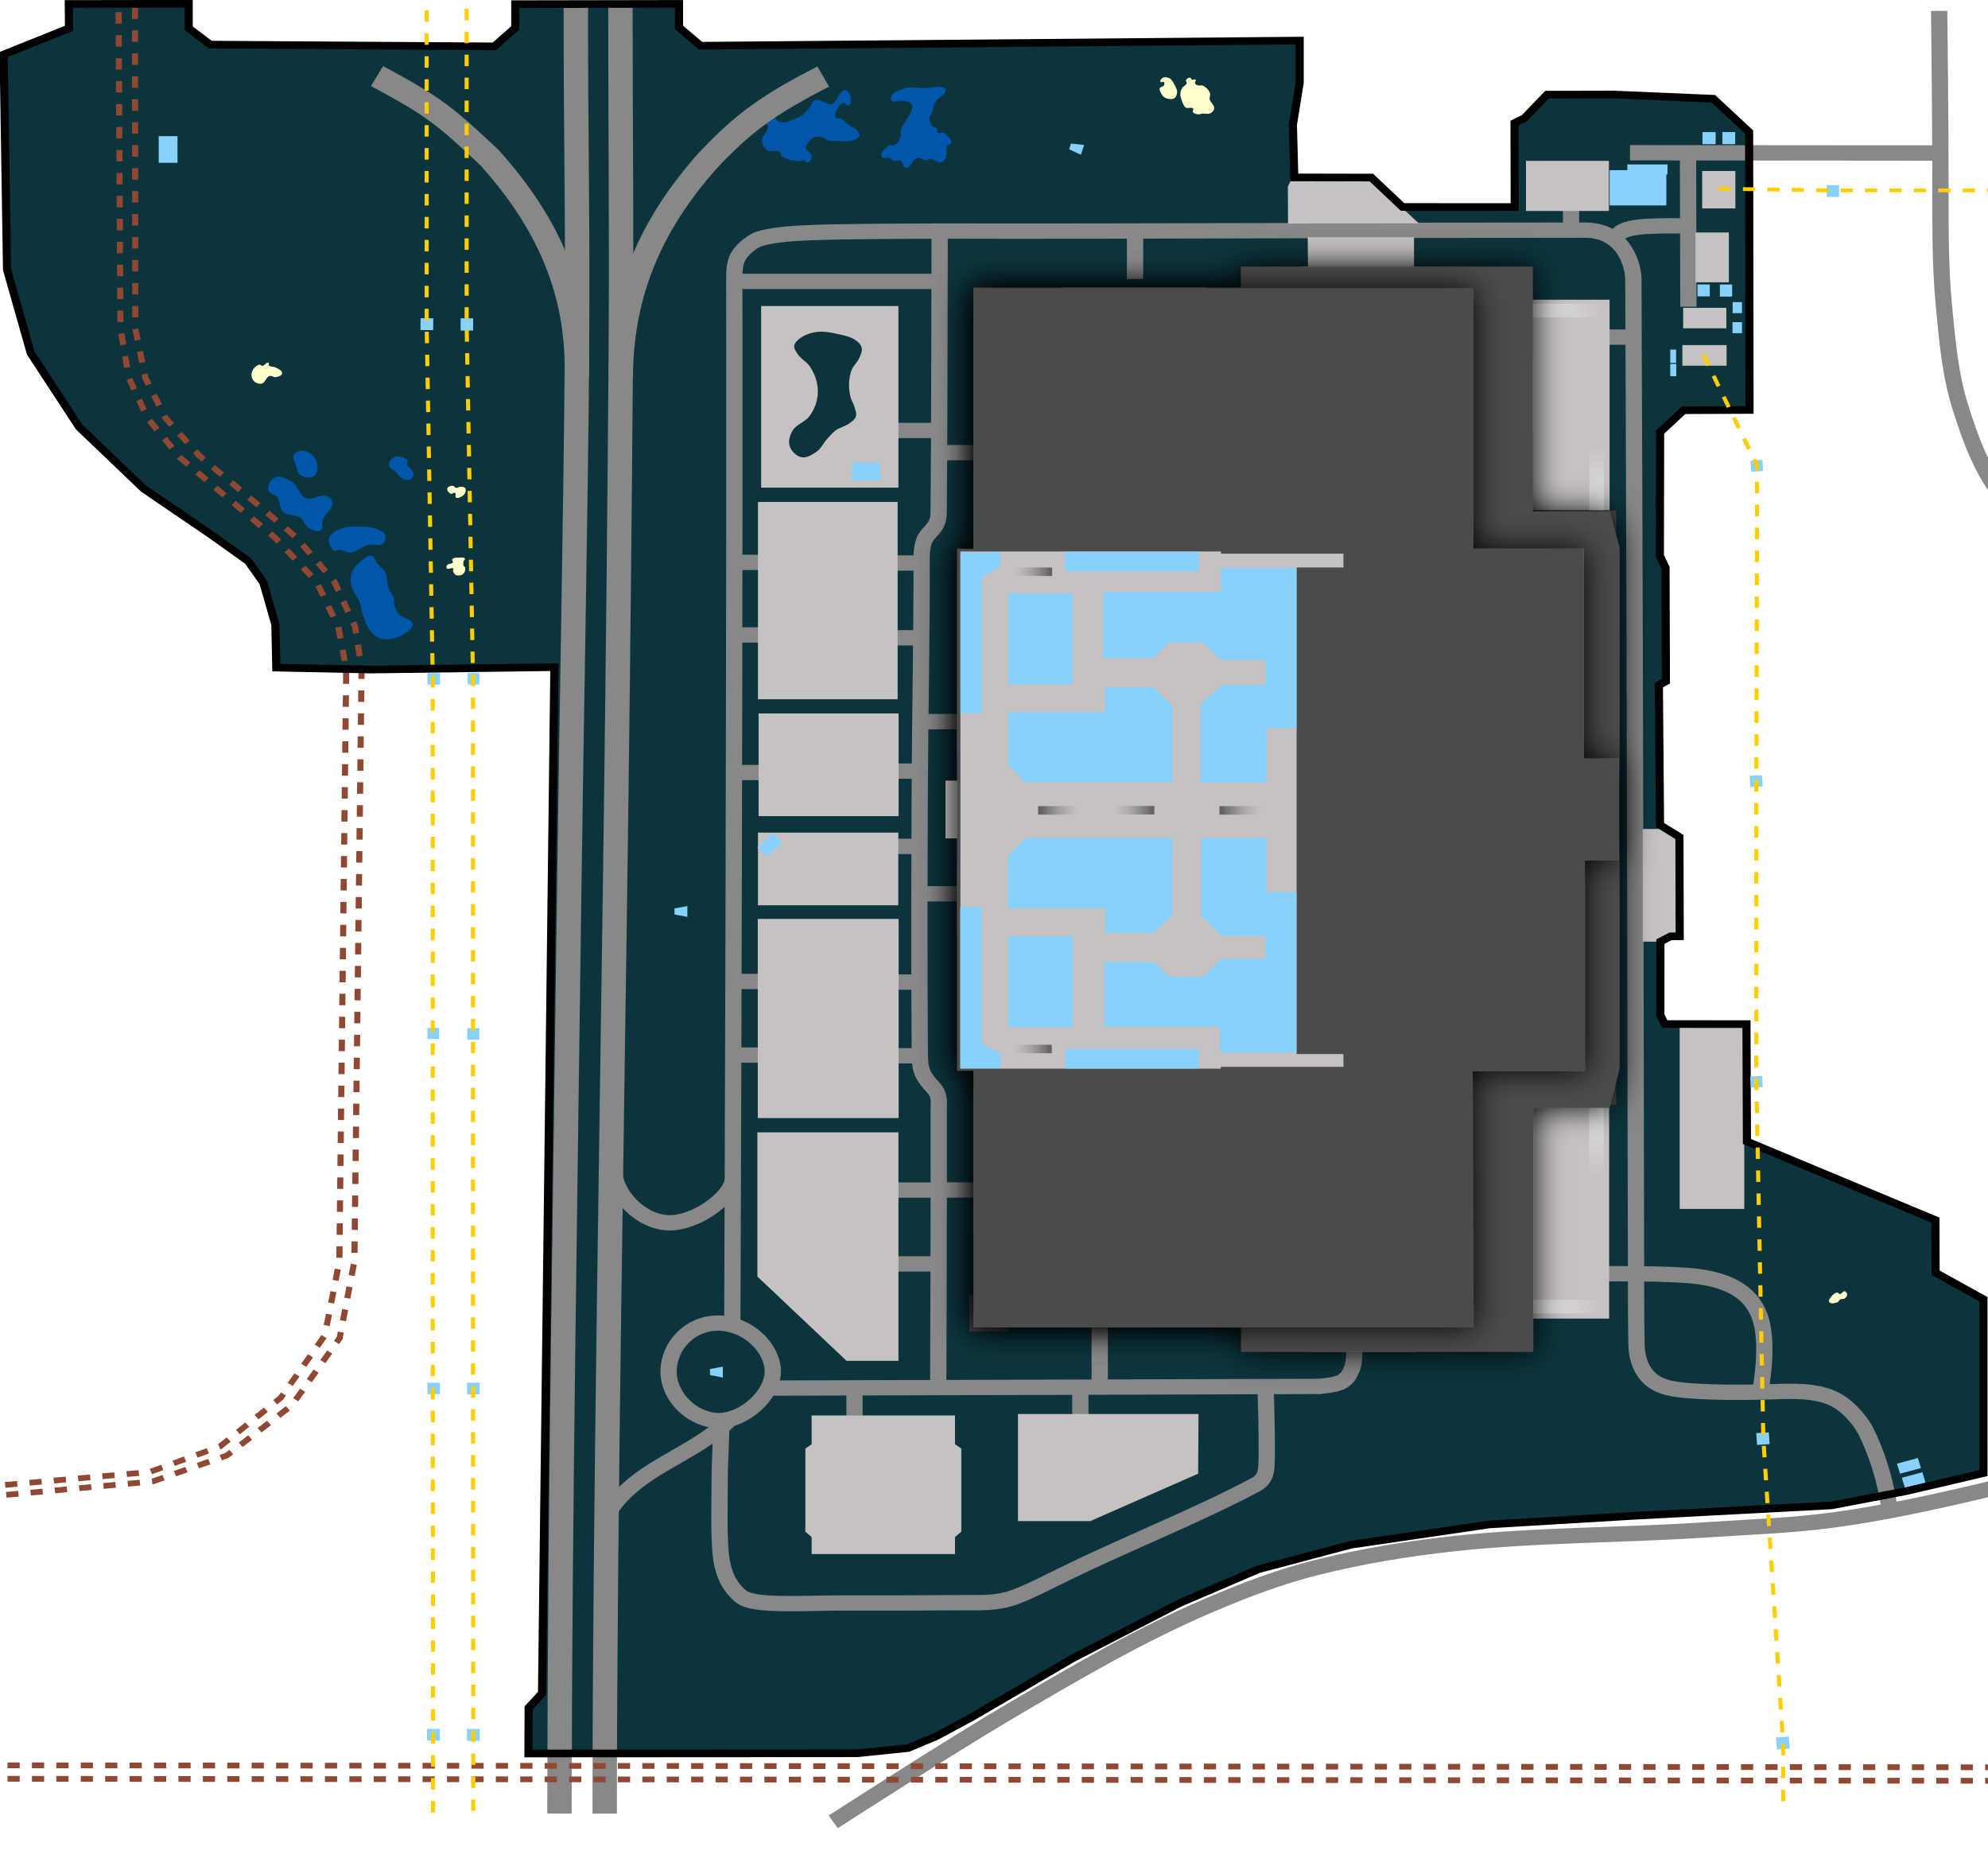
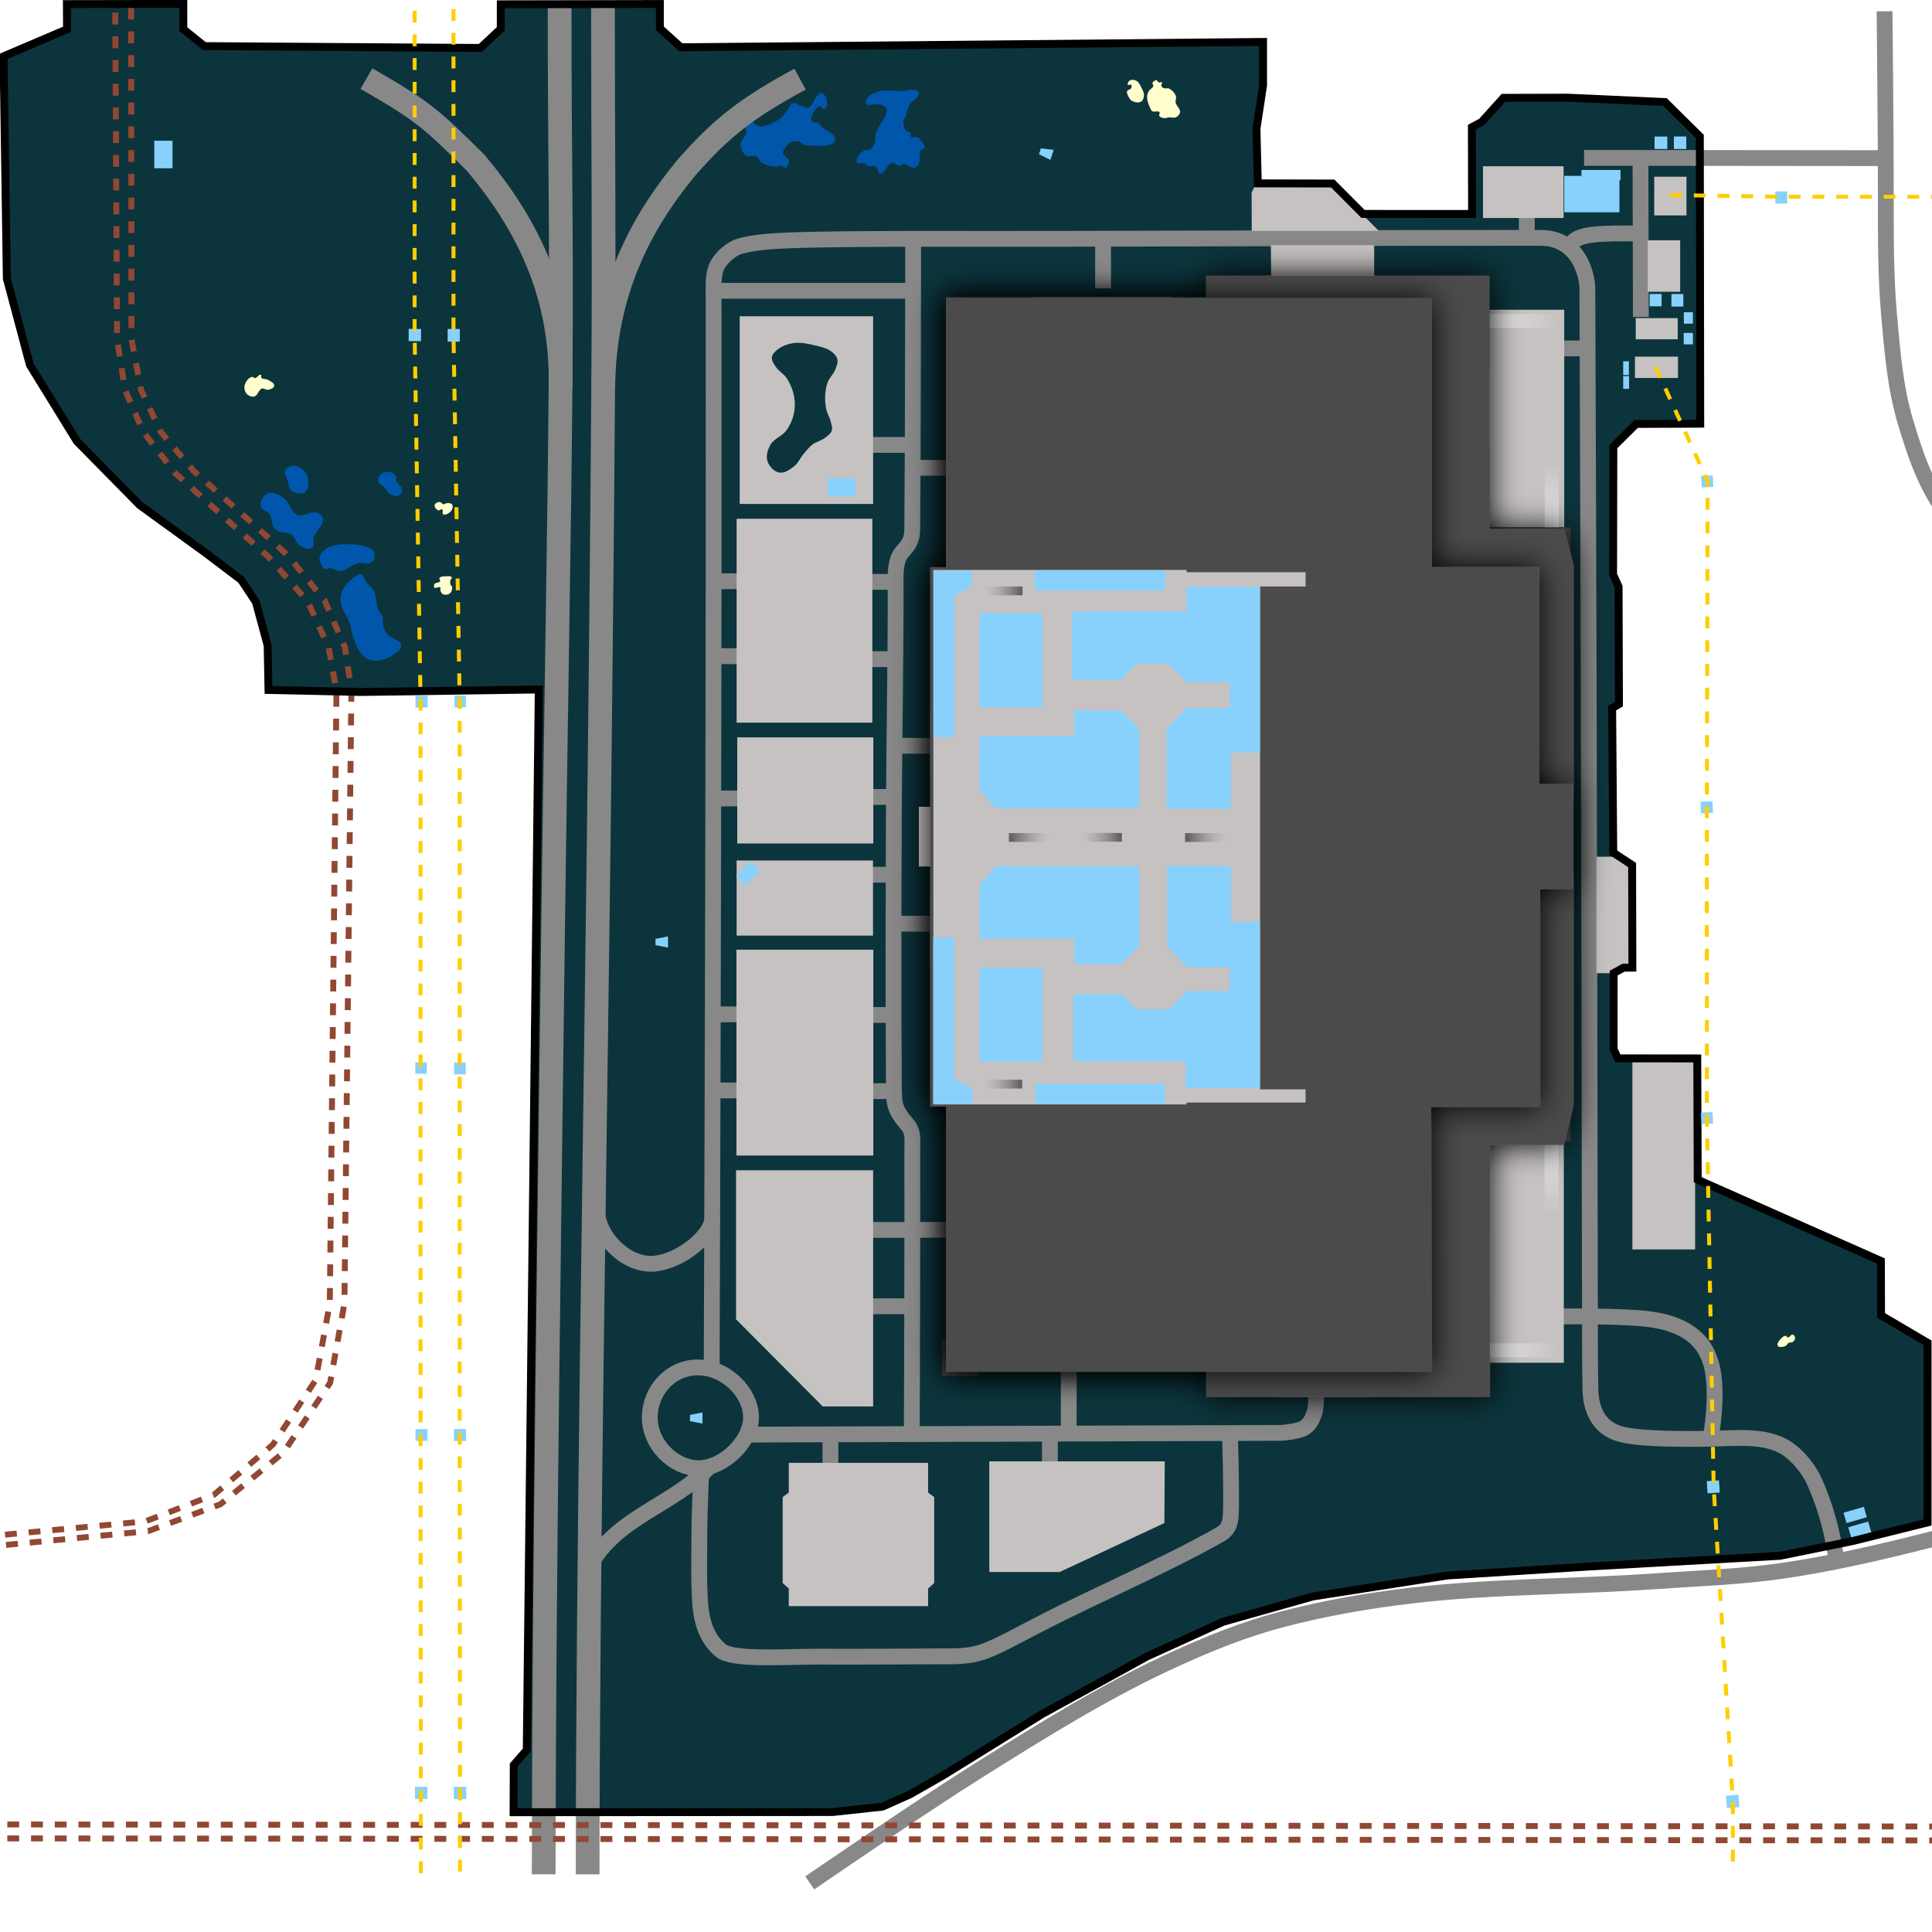
- <svg xmlns="http://www.w3.org/2000/svg" xmlns:xlink="http://www.w3.org/1999/xlink" xml:space="preserve" id="svg235" width="977.1" height="918.559" version="1.1" viewBox="0 0 977.1 977.1" preserveAspectRatio="none">
+ <svg xmlns="http://www.w3.org/2000/svg" xmlns:xlink="http://www.w3.org/1999/xlink" xml:space="preserve" id="svg235" width="977.1" height="977.1" version="1.1" viewBox="0 0 977.1 977.1">
  <style id="style_common">
    .cement { fill:#c6c2c2 }
    .land { fill:#0c343c }
    .rock { fill:#ffffcd }
    .water { fill:#0056ab }
    .wood { fill:#593700 }
    .tarmac { fill:#888 }
    .gravel { fill:#946d3e }
    .building { fill:#88d1fd }
    .map_border { fill:none;stroke:#000;stroke-width:4 }
    .fence { fill:none;stroke:#c4e3c3;stroke-width:1 }
    .road_tarmac { fill:none;stroke:#888 }
    .road_gravel { fill:none;stroke:#946d3e }
    .road_small { stroke-width:5 }
    .road_medium { stroke-width:8 }
    .road_large { stroke-width:12 }
    .railroad { fill:none;stroke:#914833;stroke-dasharray:6;stroke-width:3 }
    .danger { fill:red;fill-opacity:.4;stroke:red;stroke-dasharray:4,2;stroke-width:2 }
  </style>
  <style id="style_interchange">
    .shadow{filter:drop-shadow(0 0 8px #000)}
    .structure{ fill:#4b4b4b }
    .powerline{ fill:none;stroke:#ffce00;stroke-width:2;stroke-miterlimit:10;stroke-dasharray:6,6 }
  </style>
  <defs id="defs1">
    <linearGradient id="rampDown_l2r">
      <stop id="stop200" offset="0" style="stop-color:#777777;stop-opacity:0;" />
      <stop id="stop199" offset="1" style="stop-color:#000000;stop-opacity:0.5;" />
    </linearGradient>
    <linearGradient id="rampDown_r2l">
      <stop id="stop84" offset="0" style="stop-color:#000000;stop-opacity:0.5;" />
      <stop id="stop85" offset="1" style="stop-color:#777777;stop-opacity:0;" />
    </linearGradient>
    <linearGradient id="rampUp_l2r">
      <stop id="stop168" offset="0" style="stop-color:#ffffff;stop-opacity:0;" />
      <stop id="stop169" offset="1" style="stop-color:#ffffff;stop-opacity:0.5;" />
    </linearGradient>
    <linearGradient id="rampUp_r2l">
      <stop id="stop176" offset="0" style="stop-color:#ffffff;stop-opacity:0.5;" />
      <stop id="stop175" offset="1" style="stop-color:#ffffff;stop-opacity:0;" />
    </linearGradient>
    <linearGradient xlink:href="#rampDown_l2r" id="linearGradient199" x1="559.72" x2="580.328" y1="616.028" y2="616.028" gradientUnits="userSpaceOnUse" />
    <linearGradient xlink:href="#rampDown_l2r" id="linearGradient204" x1="615.41" x2="636.924" y1="475.45" y2="475.45" gradientUnits="userSpaceOnUse" />
    <linearGradient xlink:href="#rampDown_l2r" id="linearGradient208" x1="559.918" x2="580.392" y1="335.181" y2="335.181" gradientUnits="userSpaceOnUse" />
    <linearGradient xlink:href="#rampDown_l2r" id="linearGradient244" x1="654.3" x2="666.345" y1="622.466" y2="622.466" gradientUnits="userSpaceOnUse" />
    <linearGradient xlink:href="#rampDown_r2l" id="linearGradient178" x1="534.583" x2="551.118" y1="475.259" y2="475.259" gradientUnits="userSpaceOnUse" />
    <linearGradient xlink:href="#rampDown_r2l" id="linearGradient183" x1="562.593" x2="578.763" y1="648.223" y2="648.223" gradientUnits="userSpaceOnUse" />
    <linearGradient xlink:href="#rampDown_r2l" id="linearGradient185" x1="689.426" x2="716.388" y1="638.206" y2="638.206" gradientUnits="userSpaceOnUse" />
    <linearGradient xlink:href="#rampDown_r2l" id="linearGradient190" x1="653.566" x2="665.019" y1="326.371" y2="326.371" gradientUnits="userSpaceOnUse" />
    <linearGradient xlink:href="#rampDown_r2l" id="linearGradient192" x1="563.652" x2="577.103" y1="216.613" y2="216.613" gradientUnits="userSpaceOnUse" />
    <linearGradient xlink:href="#rampDown_r2l" id="linearGradient194" x1="547.947" x2="578.655" y1="313.955" y2="313.955" gradientUnits="userSpaceOnUse" />
    <linearGradient xlink:href="#rampDown_r2l" id="linearGradient202" x1="675.547" x2="697.621" y1="475.556" y2="475.556" gradientUnits="userSpaceOnUse" />
    <linearGradient xlink:href="#rampDown_r2l" id="linearGradient206" x1="575.148" x2="596.969" y1="475.676" y2="475.676" gradientUnits="userSpaceOnUse" />
    <linearGradient xlink:href="#rampDown_r2l" id="linearGradient240" x1="887.882" x2="887.882" y1="481.813" y2="469.194" gradientUnits="userSpaceOnUse" />
    <linearGradient xlink:href="#rampDown_r2l" id="linearGradient84" x1="655.973" x2="655.973" y1="565.05" y2="554.986" gradientUnits="userSpaceOnUse" />
    <linearGradient xlink:href="#rampUp_l2r" id="linearGradient169" x1="674.614" x2="687.492" y1="475.591" y2="475.591" gradientUnits="userSpaceOnUse" />
    <linearGradient xlink:href="#rampUp_l2r" id="linearGradient175" x1="574.559" x2="586.747" y1="475.591" y2="475.591" gradientUnits="userSpaceOnUse" />
    <linearGradient xlink:href="#rampUp_l2r" id="linearGradient229" x1="566.338" x2="574.468" y1="216.6" y2="216.6" gradientUnits="userSpaceOnUse" />
    <linearGradient xlink:href="#rampUp_l2r" id="linearGradient231" x1="547.768" x2="566.721" y1="314.02" y2="314.02" gradientUnits="userSpaceOnUse" />
    <linearGradient xlink:href="#rampUp_l2r" id="linearGradient233" x1="534.908" x2="545.617" y1="475.273" y2="475.273" gradientUnits="userSpaceOnUse" />
    <linearGradient xlink:href="#rampUp_l2r" id="linearGradient235" x1="563.23" x2="574.456" y1="648.18" y2="648.18" gradientUnits="userSpaceOnUse" />
    <linearGradient xlink:href="#rampUp_l2r" id="linearGradient237" x1="652.08" x2="652.08" y1="570.197" y2="552.706" gradientUnits="userSpaceOnUse" />
    <linearGradient xlink:href="#rampUp_l2r" id="linearGradient239" x1="688.48" x2="705.508" y1="638.044" y2="638.044" gradientUnits="userSpaceOnUse" />
    <linearGradient xlink:href="#rampUp_r2l" id="linearGradient173" x1="624.846" x2="637.665" y1="475.41" y2="475.41" gradientUnits="userSpaceOnUse" />
    <linearGradient xlink:href="#rampUp_r2l" id="linearGradient180" x1="569.985" x2="582.735" y1="615.862" y2="615.862" gradientUnits="userSpaceOnUse" />
    <linearGradient xlink:href="#rampUp_r2l" id="linearGradient187" x1="569.395" x2="583.138" y1="335.232" y2="335.232" gradientUnits="userSpaceOnUse" />
    <linearGradient xlink:href="#rampUp_r2l" id="linearGradient219" x1="887.768" x2="887.768" y1="481.878" y2="469.138" gradientUnits="userSpaceOnUse" />
    <linearGradient xlink:href="#rampUp_r2l" id="linearGradient221" x1="882.455" x2="882.455" y1="298.96" y2="261.574" gradientUnits="userSpaceOnUse" />
    <linearGradient xlink:href="#rampUp_r2l" id="linearGradient223" x1="848.279" x2="886.75" y1="182.324" y2="182.324" gradientUnits="userSpaceOnUse" />
    <linearGradient xlink:href="#rampUp_r2l" id="linearGradient225" x1="882.449" x2="882.449" y1="650.491" y2="691.245" gradientUnits="userSpaceOnUse" />
    <linearGradient xlink:href="#rampUp_r2l" id="linearGradient227" x1="848.471" x2="886.866" y1="767.817" y2="767.817" gradientUnits="userSpaceOnUse" />
    <linearGradient xlink:href="#rampUp_r2l" id="linearGradient242" x1="660.831" x2="668.614" y1="326.469" y2="326.469" gradientUnits="userSpaceOnUse" />
    <linearGradient xlink:href="#rampUp_r2l" id="linearGradient246" x1="660.571" x2="669.358" y1="622.62" y2="622.62" gradientUnits="userSpaceOnUse" />
  </defs>
  <g id="Ground_Level" data-name="Ground Level">
    <g id="Base_Terrain" class="land" data-name="Base Terrain">
      <path d="m816.069 530.62 2.145 4.638 40.176.043.231 61.355 92.636 41.079.08 27.516 23.521 13.856.018 90.846-37.972 9.438-36.744 7.449-96.386 5.404-71.785 4.546-68.048 10.614-45.401 12.824-38.391 17.498-52.854 29.013-49.816 30.879-17.22 9.853-13.949 6.225-25.19 2.73-161.375.098.085-23.886 6.578-7.562 6.071-536.368-89.927 1.258-46.756-1.014-.439-22.528-5.931-21.96-7.45-11.209-18.054-13.67-33.258-24.122-31.744-32.266-23.791-38.609-11.672-43.721L1.796 28.49 33.901 14.808l-.075-12.738 58.9-.101V14.773l10.636 8.546 139.573.925 10.325-9.642.01-12.427 80.452-.152V14.306l10.629 9.602 294.436-2.689-.005 22.034-3.329 21.897.679 27.578 37.898.084 15.306 15.373 55.157.034-.096-43.904 4.918-2.611 11.036-12.225 32.516-.08 49.232 2.214 17.588 17.406.201 145.256-32.401.133-11.547 11.464-.123 64.705 2.782 6.141.185 59.389-3.449 2.054.56 73.058 9.544 6.268.131 51.896-4.503.032-4.977 2.732z" />
    </g>
    <g id="Water" class="water">
      <path d="M190.207 334.203c3.412-.247 6.891-1.532 9.604-3.617 1.417-1.09 3.381-2.597 3.118-4.365-.433-2.904-5.161-3.063-6.985-5.363-1.191-1.502-2.005-3.357-2.37-5.239-.19-.98.355-2.022.125-2.993-.395-1.666-1.883-2.891-2.494-4.49-1.142-2.987-.679-6.501-2.121-9.355-.917-1.815-2.786-2.977-3.991-4.615-.841-1.143-.891-3.193-2.245-3.617-1.599-.501-3.289.971-4.615 1.996-2.297 1.774-4.334 4.146-5.363 6.86-.724 1.908-.746 4.104-.374 6.111.657 3.549 3.344 6.431 4.49 9.854.608 1.817.634 3.796 1.247 5.612 1.142 3.384 2.245 6.951 4.49 9.729.915 1.131 2.169 2.013 3.492 2.619 1.239.567 2.633.972 3.992.873z" />
      <path d="M166.634 287.306c2.016-.036 3.853 1.675 5.862 1.497 1.501-.133 2.752-1.23 4.116-1.871 1.464-.688 2.802-1.702 4.365-2.12 2.255-.604 5.197 1.002 6.985-.499 1.312-1.102 1.799-3.366 1.247-4.989-.41-1.205-1.844-1.824-2.994-2.37-2.269-1.077-4.849-1.515-7.358-1.621-4.4-.186-9.219-.343-13.097 1.746-1.842.992-3.673 2.694-4.115 4.739-.34 1.569.55 3.236 1.371 4.615.362.606.814 1.323 1.497 1.497.714.182 1.384-.61 2.121-.624z" />
      <path d="M143.493 251.855c-2.396-1.582-5.677-3.53-8.29-2.341-2.302 1.048-3.809 4.395-3.243 6.86.43 1.874 3.43 2.014 4.49 3.617 1.096 1.658.769 3.942 1.621 5.738.435.917.918 1.908 1.747 2.494 2.148 1.521 5.434.635 7.608 2.121 1.888 1.29 2.195 4.246 4.116 5.488 1.748 1.129 4.355 2.507 6.094 1.363 1.518-.998.456-3.626 1.015-5.355 1.116-3.451 5.359-6.303 4.615-9.853-.284-1.356-1.803-2.329-3.127-2.738-3.121-.966-6.705 2.399-9.732 1.168-3.399-1.381-3.852-6.542-6.914-8.562z" />
      <path d="M195.071 238.663c-1.477.189-2.94 1.294-3.617 2.62-.416.814-.396 1.919 0 2.744.461.959 1.728 1.256 2.494 1.995 1.147 1.105 1.817 2.701 3.119 3.617.947.667 2.085 1.277 3.242 1.247.819-.02 1.728-.362 2.246-.997.617-.759.825-1.911.623-2.869-.349-1.66-2.469-2.503-2.993-4.116-.232-.712.422-1.627 0-2.245-1.032-1.511-3.299-2.228-5.114-1.996z" />
      <path d="M148.915 235.579c-1.646-.143-3.751.596-4.507 2.065-.904 1.758.551 3.931 1.127 5.822.515 1.69.613 3.876 2.066 4.882 1.905 1.32 5.242 1.852 6.948.282 2.189-2.016 1.705-6.258.375-8.92-1.086-2.175-3.587-3.922-6.009-4.131z" />
      <path d="M374.511 73.191c.011 2.038 1.084 4.298 2.762 5.455 1.579 1.089 4.105-.423 5.724.606.842.535.766 1.942 1.549 2.559 2.091 1.648 4.955 2.229 7.61 2.424.976.072 1.931-.631 2.896-.471.753.125 1.285 1.284 2.02 1.077 1.231-.345 2.013-2.023 1.953-3.3-.08-1.718-2.836-2.467-3.03-4.176-.11-.969.599-1.885 1.145-2.694.746-1.105 1.596-2.318 2.828-2.829 1.431-.593 3.171-.47 4.647 0 .813.259 1.286 1.189 2.088 1.482 1.016.371 2.151.265 3.233.269 3.579.014 7.569.912 10.708-.808.885-.485 1.913-1.419 1.818-2.425-.291-3.085-4.667-4.083-6.869-6.263-.633-.626-1.043-1.518-1.819-1.953-.879-.493-2.357.2-2.963-.606-.839-1.116-.255-2.911.337-4.176.72-1.538 1.948-3.385 3.636-3.569.843-.092 1.371 1.665 2.156 1.347 1.478-.6 1.463-3.084 1.144-4.647-.291-1.43-1.178-3.324-2.626-3.502-1.235-.151-2.098 1.402-2.896 2.357-.805.964-1.025 2.327-1.818 3.3-.634.777-1.305 1.765-2.29 1.953-1.025.196-1.964-.709-2.963-1.01-1.601-.483-3.279-1.853-4.849-1.28-1.468.537-1.722 2.615-2.694 3.839-1.088 1.369-2.136 2.814-3.502 3.906-1.225.979-2.669 1.669-4.108 2.29-1.643.709-3.33 1.672-5.118 1.616-1.371-.043-2.948-.439-3.839-1.482-.761-.89.223-2.769-.741-3.435-1.233-.851-3.277-.265-4.445.673-1.218.979-2.249 2.92-1.684 4.378.4 1.03 2.471.493 2.964 1.482.387.776-.199 1.736-.472 2.559-.591 1.782-2.501 3.174-2.492 5.051z" />
      <path d="M438.363 52.775c-.64-.57-.623-1.789-.248-2.559 1.101-2.257 3.997-3.185 6.357-4.045 1.174-.428 2.466-.448 3.715-.495 2.424-.092 4.84.471 7.265.413 2.102-.051 4.187-.923 6.274-.66 1.019.129 2.356.195 2.889 1.073.345.569.045 1.383-.248 1.981-.82 1.678-2.886 2.436-3.962 3.963-.667.946-1.104 2.045-1.486 3.137-.318.907-.344 1.899-.661 2.807-.361 1.034-1.316 1.88-1.403 2.972-.124 1.571.338 3.308 1.321 4.54.53.664 1.72.557 2.229 1.238.455.61-.082 1.733.495 2.229.314.269.826.107 1.239.083.447-.027.89-.37 1.32-.248 1.255.358 2.152 1.565 2.89 2.642.6.877 1.485 1.961 1.156 2.972-.254.777-1.64.623-2.064 1.321-.474.779-.15 1.818-.248 2.724-.143 1.323.102 2.773-.495 3.963-.428.852-1.136 1.764-2.064 1.981-1.966.461-3.768-1.998-5.779-1.816-.588.053-.98.769-1.568.826-1.517.145-2.889-1.653-4.376-1.321-2.529.565-3.21 5.544-5.779 5.201-1.46-.195-1.092-3.025-2.394-3.715-1.07-.568-2.483.464-3.632.083-.763-.253-1.164-1.16-1.899-1.486-1.174-.522-3.271.512-3.797-.66-.942-2.097 1.676-4.653 3.632-5.861.776-.479 1.956.243 2.724-.248 1.714-1.095 2.668-3.286 3.055-5.284.111-.573-.34-1.157-.248-1.734.637-3.999 4.171-7.029 5.366-10.897.287-.929.75-1.977.413-2.889-.317-.86-1.23-1.437-2.064-1.816-1.137-.517-2.468-.425-3.715-.495-1.401-.079-3.162 1.016-4.21.083z" />
    </g>
    <g id="Structure" class="structure">
      <path d="m753.2 139.421-143.313.015v10.694H478.383v136.242h-7.971v272.834h7.921v117.698h-1.866v18.947h18.704v-2.246h114.874v13.026h143.412l.29-129.237h40.604V266.772h-41.443z" />
    </g>
    <g id="Roads" class="road_tarmac">
      <g id="Normal_Roads" class="road_medium" data-name="Normal Roads">
        <path d="M297.988 792.235c14.514-25.829 42.63-30.618 61.465-51.118" />
        <path d="M379.821 716.477c.227 12.606-14.117 26.222-26.725 26.062-12.291-.158-24.699-11.961-24.477-26.062.214-13.064 10.305-24.768 24.074-24.92 14.6-.054 26.908 12.735 27.128 24.92z" />
        <path d="M301.997 612.56c.195 11.491 12.638 26.263 26.811 26.582 12.852.288 30.38-12.701 31.501-22.739" />
        <path d="M359.939 691.106c1.321-372.342.972-539.185.949-545.514-.023-6.329.745-9.868 2.59-12.613 1.845-2.745 4.422-5.271 8.032-7.376 3.61-2.105 14.905-3.363 19.675-3.623 4.771-.26 13.585-1.076 68.095-1.173" />
        <path d="M665.64 704.86s.169 6.878-.985 9.987c-.96 2.69-1.992 5.192-4.786 7.135-2.928 2.036-10.856 2.577-10.856 2.577" />
        <path d="m649.46 724.66-270.824.884" />
        <path d="M622.084 723.162c.009 6.913.238 11.697.349 17.224.169 8.511.201 13.852.178 20.922-.28 5.229.651 10.977-5.13 14.502-28.254 16.081-62.396 30.406-91.5 45.511-8.95 4.446-22.016 12.08-30.262 14.524-7.477 2.215-14.419 1.799-22.216 1.847-20.106.123-38.313.233-60.127.154-18.706.042-42.61 1.847-48.871-3.131-6.481-5.55-9.34-12.792-10.319-22.695-.946-13.264-.479-23.843-.472-37.625.006-10.957.957-24.531.774-32.971" />
        <path d="M461.83 121.814s-.121 113.096-.434 141.108c-.05 4.421.283 7.601-1.197 10.89-1.386 3.083-4.262 5.04-5.583 7.926-1.215 2.658-1.666 6.672-1.657 9.79.125 43.479-.741 80.121-.89 120.184-.165 44.759-.337 89.709 0 134.278.026 3.371-.114 9.167.672 12.593.914 3.986 3.991 7.626 5.952 9.899 3.469 4.023 2.682 7.418 2.698 12.778.127 46.257-.239 140.566-.239 140.566" />
        <path d="M458.678 120.766c109.513.22 210.884-.521 320.668-.476" />
        <path d="M865.294 726.364s3.976-21.391.359-35.737c-3.619-14.345-14.901-21.096-30.913-23.378-12.999-1.853-44.156-1.46-44.156-1.46" />
        <path d="M804.108 666.926c-.166-48.595-.157-224.139-1.309-521.737-.584-9.27-6.133-24.868-23.61-24.893" />
        <path d="M928.608 788.664s-1.77-19.587-11.561-40.655c-3.032-6.024-8.537-12.665-14.343-16.093-9.284-5.477-21.34-4.802-32.03-4.461-17.847.57-41.109.451-50.892-2.114-11.832-3.101-15.228-13.359-15.429-22.457-.29-13.025-.224-29.371-.245-35.468" />
        <path d="M440.026 660.637h18.958" />
        <path d="M440.353 622.038h18.23" />
        <path d="M438.953 551.842h11.213" />
        <path d="M438.588 513.321h12.005" />
        <path d="M438.565 442.399h12.005" />
        <path d="M375.792 513.006h-13.28" />
        <path d="M375.792 551.477h-13.371" />
        <path d="M377.003 403.803H362.33" />
        <path d="M438.766 333.368h12.005" />
        <path d="M439.211 294.275h11.56" />
        <path d="M377.731 293.95h-15.777" />
        <path d="M377.395 331.869h-15.777" />
        <path d="M440.38 225.005h18.514" />
        <path d="M360.529 147.078h100.137" />
        <path d="M557.872 121.847v23.994" />
        <path d="M540.512 721.918v-31.135" />
        <path d="M530.987 723.493v15.828" />
        <path d="M419.982 727.628v14.124" />
        <path d="M451.375 403.056H439.37" />
        <path d="M790.79 176.219h15.226" />
        <path d="M462.993 236.599h18.514" />
        <path d="M454.276 377.185h18.513" />
        <path d="M454.562 467.165h18.513" />
        <path d="M462.355 621.979h18.514" />
        <path d="M772.168 109.12v8.945" />
        <path d="m829.667 81.779.183 78.53" />
        <path d="m954.165 79.985-153.021-.15" />
        <path d="M828.682 118.11c-17.28-.202-32.747-.317-33.909 6.061" />
        <path d="M1192.12 743.125s-48.74 1.164-73 3.289c-20.26 1.774-40.6 3.689-60.5 7.891-28.84 6.091-56.25 17.803-84.838 24.991-23.894 6.006-47.958 11.585-72.341 15.125-21.113 3.067-42.506 3.761-63.789 5.261-41.18 2.903-82.634 2.433-123.636 7.234-22.55 2.641-44.649 6.501-66.595 12.321-18.23 4.834-35.366 11.77-52.545 19.554-34.948 15.836-67.128 36.028-99.653 56.382-28.817 18.034-85.692 57.081-85.692 57.081" />
        <path d="M1060.73 753.004s2.48-254.858 3.26-383.25c.08-12.184-1.07-24.57-4.4-36.288-2.97-10.406-6.74-21.141-13.67-29.446-8.04-9.617-20.55-14.355-30.74-21.642-9.97-7.129-21.986-12.12-29.758-21.599-11.026-13.457-16.753-30.775-21.751-47.439-5.202-17.344-6.625-35.656-8.252-53.69-1.814-20.111-1.672-40.364-1.672-60.557.009-35.018-.649-93.394-.649-93.394" />
      </g>
      <g id="Highways" class="road_large">
        <path d="M404.624 40.014c-26.897 14.676-39.424 24.139-57.743 45.085-23.053 28.049-41.54 62.746-41.782 111.785" />
        <path d="M274.968 947.923c.148-153.392 2.956-330.318 4.832-484.737.938-77.21 3.189-196.881 3.744-274.029.556-77.149-.585-111.774-.511-188.473" />
        <path d="M185.312 39.755c28.247 16.232 32.586 20.032 55.308 42.648 24.094 28.658 44.204 64.643 42.85 114.469" />
        <path d="M297.208 947.95c0-153.401 3.694-367.166 5.571-521.626.938-77.23 1.727-154.46 2.281-231.557.553-77.097-.121-117.144-.121-193.843" />
      </g>
    </g>
    <g id="Rocks" class="rock">
      <path d="M124.848 199.267c.903.968 2.482 1.57 3.768 1.256 1.812-.443 2.111-3.472 3.894-4.02.981-.301 2.005.814 3.014.629 1.223-.225 3.019-.773 3.14-2.01.142-1.444-1.898-2.264-3.14-3.015-1.02-.616-2.651-.196-3.391-1.13-.287-.363.282-1.163-.125-1.382-1.008-.539-1.874 1.575-3.015 1.633-.543.028-.977-.75-1.507-.628-1.85.427-3.325 2.425-3.768 4.271-.353 1.471.099 3.289 1.13 4.396z" />
      <path d="M219.832 255.386c.233-.97 1.59-1.515 2.587-1.504.729.009 1.14 1.056 1.864 1.143.649.077 1.212-.585 1.865-.601.851-.022 1.904.022 2.466.661.4.456.366 1.211.24 1.804-.174.828-.653 1.65-1.323 2.166-.945.727-2.414 1.649-3.428 1.022-.693-.428.251-1.946-.421-2.406-.591-.404-1.446.7-2.105.421-.989-.418-1.995-1.663-1.745-2.706z" />
      <path d="M219.652 297.127c-.408-.444-.216-1.304.12-1.804.585-.871 2.376-.437 2.827-1.384.23-.483-.636-1.105-.361-1.564.599-.996 2.207-.857 3.368-.902.979-.037 2.444-.332 2.887.542.232.455-.554.883-.661 1.383-.168.784-.256 1.668.06 2.406.112.26.502.336.601.601.311.828.177 1.838-.18 2.647-.269.609-.768 1.188-1.383 1.443-.945.392-2.192.467-3.068-.06-.707-.426-1.04-1.356-1.203-2.165-.071-.356.36-.81.121-1.083-.688-.783-2.423.708-3.128-.06z" />
      <path d="M571.336 40.744c.964-.605 2.408-.404 3.412.131 1.244.662 1.848 2.16 2.494 3.413.635 1.229 1.387 2.556 1.313 3.938-.063 1.153-.454 2.555-1.444 3.15-1.277.768-3.124.393-4.463-.263-.835-.409-1.397-1.28-1.837-2.1-.472-.879-1.111-1.944-.788-2.888.284-.828 1.739-.778 2.1-1.575.236-.52.288-1.319-.131-1.706-.385-.357-1.287.439-1.575 0-.418-.639.272-1.694.919-2.1z" />
      <path d="M582.886 41.926c-.203.502.524 1.05.394 1.575-.268 1.083-1.678 1.525-2.232 2.494-.5.877-.892 1.878-.918 2.888-.05 1.899.68 3.773 1.443 5.513.293.667.569 1.444 1.182 1.837 1.041.668 2.898-.438 3.675.525.385.478-.451 1.313-.131 1.837.52.854 1.761 1.085 2.756 1.181.623.061 1.216-.317 1.837-.394 1.304-.16 2.766.461 3.938-.131.945-.478 1.843-1.442 1.969-2.494.211-1.769-1.886-3.109-2.232-4.856-.212-1.074.502-2.251.132-3.281-.577-1.603-1.892-3.038-3.413-3.806-.824-.416-1.91.106-2.756-.263-.483-.21-1-.555-1.181-1.05-.213-.581.667-1.37.262-1.837-.373-.43-1.188.235-1.706 0-.424-.192-.459-.982-.919-1.05-.817-.121-1.791.547-2.1 1.313z" />
      <path d="M899.989 677.837c.766-1.033 1.863-2.249 3.15-2.231.437.006.613.761 1.05.787.958.057 1.56-1.669 2.493-1.443.708.171 1.188 1.109 1.182 1.837-.009.789-.658 1.53-1.313 1.969-.556.372-1.379.078-1.969.394-.654.35-.884 1.302-1.575 1.575-1.221.482-3.187.946-3.937-.132-.553-.795.342-1.978.919-2.756z" />
    </g>
    <g id="Pavement" class="cement">
      <g id="Outdoors">
        <path d="m697.319 116.767-23.967-23.931-38.201.057-2.152 4.546.06 19.383" />
        <path d="M750.017 84.08v26.178h40.763V84.08Z" />
        <path d="M753.27 266.653V156.656h37.83v109.997z" />
        <path d="M836.617 108.941V89.374h16.313v19.567z" />
        <path d="M833.325 147.552v-26.03h16.411v26.03z" />
        <path d="M827.27 171.602v-10.717h21.225v10.717z" />
        <path d="M826.876 191.159v-10.788h21.746v10.788z" />
        <path d="M500.329 739.078v55.964h35.574l52.986-24.776.175-31.188z" />
        <path d="M374.1 159.958v94.911h67.476v-94.911zm29.993 13.414c2.631.058 5.28.645 7.842 1.245 2.963.695 6.116 1.36 8.56 3.172 1.334.988 2.651 2.344 3.014 3.963.39 1.74-.457 3.572-1.11 5.231-.902 2.295-2.926 4.039-3.805 6.342-.806 2.111-1.153 4.402-1.268 6.659-.124 2.437.099 4.912.634 7.292.433 1.926 1.587 3.635 2.06 5.55.395 1.604 1.133 3.34.635 4.915-.495 1.57-2.031 2.634-3.329 3.646-1.94 1.511-4.553 1.988-6.501 3.487-1.718 1.323-3.034 3.106-4.439 4.757-1.734 2.037-2.781 4.728-4.914 6.342-2.136 1.616-4.822 3.527-7.451 3.012-2.676-.526-5.025-3.113-5.867-5.708-.861-2.652.081-5.803 1.428-8.245 1.753-3.177 5.944-4.361 8.085-7.291 1.813-2.483 3.13-5.403 3.805-8.402.64-2.836.678-5.861.159-8.721-.59-3.244-1.872-6.416-3.646-9.195-1.488-2.332-4.218-3.695-5.709-6.025-.921-1.438-2.131-3.064-1.902-4.756.223-1.644 1.688-2.962 3.011-3.963 2.31-1.746 5.219-2.785 8.087-3.171.869-.118 1.744-.156 2.621-.136z" />
        <path d="M372.54 365.491V262.363h68.645v103.128z" />
        <path d="M372.853 426.591v-53.676h68.817v53.676z" />
        <path d="M372.54 473.186v-37.991h68.98v37.991z" />
        <path d="M372.452 584.402V480.308h69.224v104.094z" />
        <path d="M372.261 591.856v75.385l43.839 44.058h25.488V591.856Z" />
        <path d="M398.917 739.835v15.024l-3.084 2.312v43.457l3.084 2.772v8.899h70.467V803.4l3.084-2.772v-43.457l-3.084-2.312v-15.024z" />
        <path d="M807.415 433.295v58.902h8.776l4.716-2.908 4.607-.012-.001-51.637-9.322-4.345z" />
        <path d="M825.573 631.894v-95.446h31.733v95.446z" />
        <path d="M753.564 689.211V577.41h37.322v111.801z" />
        <path d="m694.997 139.56-.013-15.547h-52.238l.121 15.547" />
      </g>
      <g id="Garage">
        <path d="m640.058 139.454.306 147.744h-59.291v11.087h23.662v9.911H569.85V265.52h22.778V150.123h-70.597v59.451l-6.407.131.064-10.44-3.871-.08.033-12.249-9.61-8.672h-23.792v124.959h16.532l.003 54.312h-24.575v37.724h71.244v55.185h-71.244v38.149h66.334l-.325 103.897h-35.889v-9.508h11.127v-12.404h-33.28v74.297h34.136v48.654l53.259.153v-23.595h47.224v-97.231h24.856v-10.437h-24.856v-.009h-6.569v-2.862h-25.838v-12.111h22.823v1.042h-21.715v10.016l61.362.171v-12.372h.361v12.374h.288v147.835H695.5v-29.25h25.546v-18.657h32.886v-38.553H696.85v-61.058h80.636v-.161h.434v-32.682h16.315v-59.124H777.92v-18.937h16.315v-50.673H777.92v-18.176h16.315v-58.991H777.92v-35.578h-51.274v242.439h-83.191v11.765h-.474v-6.464h-22.89v-20.234h-5.35v-21.634H567.68v-14.247l5.064-.152-.128-12.706-4.936-.044v-15.511h54.179v-49.984H567.68l.029-63.067 45.782-.133v-7.109h60.703V286.56h24.449v-60.784l55.401-.13v-38.238l-32.696.129v-18.281h-24.777l-.176-29.802zM515.851 272.319h33.902v13.217h-33.902z" />
        <path d="M464.694 408.354h7.064v6.801h14.375v15.2h-14.476v7.164h-6.66z" />
      </g>
    </g>
    <g id="Ramps" class="road_small road_tarmac" transform="translate(-.000027 .187718) scale(.889258)">
      <g id="Big_Ramps" class="road_medium">
        <path d="M887.774 182.359h-40.707" style="stroke:url(#linearGradient223)" />
        <path d="M882.511 261.056v38.665" style="stroke:url(#linearGradient221)" />
        <path d="M882.425 692.379V649.25" style="stroke:url(#linearGradient225)" />
        <path d="M887.865 767.758h-40.459" style="stroke:url(#linearGradient227)" />
      </g>
      <path d="M655.935 571.142v-19.26" style="stroke:url(#linearGradient237);stroke-width:12" />
      <path d="M546.722 313.967h21.117" style="stroke:url(#linearGradient231)" />
      <path d="M565.164 216.675h10.421" style="stroke:url(#linearGradient229)" />
      <path d="M533.862 475.348h12.745" style="stroke:url(#linearGradient233)" />
      <path d="M562.426 648.287h12.938" style="stroke:url(#linearGradient235)" />
      <path d="M687.449 638.098h18.962" style="stroke:url(#linearGradient239)" />
      <path d="M887.832 468.502v14.181" style="stroke:url(#linearGradient219)" />
      <path d="M669.87 326.436h-10.201" style="stroke:url(#linearGradient242)" />
      <path d="M670.155 622.504H659.9" style="stroke:url(#linearGradient246)" />
    </g>
    <g id="Train_Tracks" class="railroad" data-name="Train Tracks">
      <path d="m2.542 776.146 70.972-6.723 34.676-13.434 29.825-25.398 21.634-32.581 7.143-38.784 3.372-309.83-3.879-21.637-10.66-23.604-20.353-23.011-17.624-15.649-29.107-26.277-16.026-20.699-9.225-21.195-4.093-25.753-.926-169.512" />
      <path d="m3.084 781.34 71.881-6.983 36.494-13.564 31.904-26.176 23.599-35.278 7.224-40.113 3.533-309.96-3.23-21.766-10.271-23.735-18.924-23.14-17.884-16.168-29.367-26.148-16.675-19.79-10.004-21.195-4.872-25.753-.146-169.512" />
      <path d="M3.694 922.704 1188.62 923.967" />
      <path d="M3.694 929.756 1188.62 931.019" />
    </g>
    <g id="Buildings" class="building">
      <path d="M823.895 190.235v6.416h-2.97v-6.416z" />
      <path d="M823.8 182.724v6.965h-2.875v-6.965z" />
      <path d="M856.188 168.381v5.781h-4.661v-5.781z" />
      <path d="M799.816 85.957v2.98h-8.694v18.437h27.889V91.158h.561v-5.201z" />
      <path d="M856.178 157.924v5.755h-4.577v-5.755z" />
      <path d="M851.338 148.713v6.319h-6.024v-6.319z" />
      <path d="M840.348 148.681v6.222h-6.03v-6.222z" />
      <path d="M852.833 69.034v6.333h-6.264v-6.333z" />
      <path d="M843.238 69.062v6.302h-6.457v-6.302z" />
      <path d="m372.231 443.004 7.447-7.388 4.744 4.78-7.447 7.389z" />
      <path d="M418.735 251.076h13.931v-9.243h-13.931z" />
      <path d="M637.137 528.687h-10.462v3.731h10.462z" />
      <path d="m933.863 770.275 10.279-2.946-1.502-5.241-10.279 2.947z" />
      <path d="m934.754 772.4 10.073-2.878 1.542 5.394-10.074 2.878z" />
      <path d="M78.011 71.169V85.09h9.235V71.169Z" />
      <path d="M348.959 715.574v3.164l6.329 1.26v-5.659z" />
      <path d="m531.245 80.876 1.638-5.099-6.476-.744-.93 2.977z" />
      <path d="M331.513 474.824v3.164l6.329 1.26v-5.659z" />
    </g>
    <g id="Limit" class="map_border">
      <path d="m816.069 530.62 2.145 4.638 40.176.043.231 61.355 92.636 41.079.08 27.516 23.521 13.856.018 90.846-37.972 9.438-36.744 7.449-96.386 5.404-71.785 4.546-68.048 10.614-45.401 12.824-38.391 17.498-52.854 29.013-49.816 30.879-17.22 9.853-13.949 6.225-25.19 2.73-161.375.098.085-23.886 6.578-7.562 6.071-536.368-89.927 1.258-46.756-1.014-.439-22.528-5.931-21.96-7.45-11.209-18.054-13.67-33.258-24.122-31.744-32.266-23.791-38.609-11.672-43.721L1.796 28.49 33.901 14.808l-.075-12.738 58.9-.101V14.773l10.636 8.546 139.573.925 10.325-9.642.01-12.427 80.452-.152V14.306l10.629 9.602 294.436-2.689-.005 22.034-3.329 21.897.679 27.578 37.898.084 15.306 15.373 55.157.034-.096-43.904 4.918-2.611 11.036-12.225 32.516-.08 49.232 2.214 17.588 17.406.201 145.256-32.401.133-11.547 11.464-.123 64.705 2.782 6.141.185 59.389-3.449 2.054.56 73.058 9.544 6.268.131 51.896-4.503.032-4.977 2.732z" />
    </g>
    <g id="Powerline_Towers" class="building">
      <path d="m206.713 166.32 6.246.056-.056 6.186-6.246-.057z" />
      <path d="M226.406 166.376h6.133v6.414h-6.133z" />
      <path d="M210.129 351.863h6.138v5.99h-6.138z" />
      <path d="M229.878 351.765h5.742v5.989h-5.742z" />
      <path d="M210.062 537.267h5.785v5.784h-5.785z" />
      <path d="M229.66 537.381h5.898v5.974h-5.898z" />
      <path d="M210.11 722.77h6.118v5.934h-6.118z" />
      <path d="M229.579 722.724h6.164v6.027h-6.164z" />
      <path d="M209.878 903.647h6.285v6.181h-6.285z" />
      <path d="M229.509 903.674h6.286v6.234h-6.286z" />
      <path d="m872.869 908.191 6.292-.524.52 6.269-6.294.516z" />
      <path d="m863.191 749.083 6.169-.411.412 6.168-6.17.41z" />
      <path d="m860.229 562.697 5.862-.288.285 5.763-5.863.289z" />
      <path d="m860.009 405.48 6.08-.25.242 5.886-6.08.25z" />
      <path d="m860.361 240.737 5.864-.308.305 5.805-5.863.308z" />
      <path d="M897.839 96.79h6.056v6.164h-6.056z" />
      <path d="M1034.99 96.753h6.22v6.075h-6.22z" />
    </g>
    <g id="Powerlines" class="powerline">
      <path d="M212.849 947.372v-40.417l-.157-181.374V354.778l-3-185.797V0" />
      <path d="M232.639 946.554v-39.59l-.15-181.239V354.733l-3.137-185.57V.326" />
      <path d="m844.643 98.645 56.353.862h292.184" />
      <path d="m837.239 185.53 26.394 57.828-.398 164.86v157.168l3.448 186.877 9.708 158.943v33.009" />
    </g>
  </g>
  <g id="First_Floor" data-name="First Floor">
    <g id="Structure-1" class="structure shadow" data-name="Structure">
      <path d="M609.974 139.454v10.948H478.506v136.724h-7.951v272.502h7.927v134.083h131.534v12.817h143.553V579.065h37.599l4.791-20.333V285.9l-4.791-18.552h-37.824V139.454Z" />
    </g>
    <g id="Floor-1" class="cement">
      <path d="M479.903 151.86v26.347h21.001v29.366h-21.001v67.157h6.541v9.871h43.575v3.838h-57.823v119.585h-7.502v30.201h7.404v119.927h52.122v1.363h-5.651v2.241H499.67v27.765h-19.838v103.135H723.2V561.869h-78.838v-2.443h-63.107v-1.457h86.482v-50.078h2.88v50.078h106.75V448.405h17.38v-50.434h-17.444V288.1H669.279v49.694h-1.903V288.1h-97.584v-3.424H723.88V151.86Zm204.271 22.568h13.283v87.454h-13.54v-.947h12.455v-85.571h-12.198ZM548.19 249.982h.754v6.561l7.3 7.3h15.626v.643h-16.028l-7.652-7.653z" />
    </g>
    <g id="Enclosed_Spaces-1" class="building" data-name="Enclosed Spaces">
      <path d="M472.262 288.496v113.42h10.519V301.098l8.859-5.114v-7.488z" />
      <path d="M472.156 444.455v113.731h19.63v-7.442l-9.203-5.314V444.455Z" />
      <path d="M494.931 488.431v51.814h32.956v-51.814z" />
      <path d="M637.593 447.566v53.928h-36.872l-11.143 10.543H576.45l-9.966-9.932h-23.768v43.027l57.262.139v4.666h42.209v-33.172h16.601v-69.199z" />
      <path d="M590.296 436.714v41.659l10.503 10.667h21.975v-52.326z" />
      <path d="M543.087 359.037v13.073h-48.198v43.919h81.549v-47.43l-9.285-9.562z" />
      <path d="M494.685 305.879v52.405h33.411v-52.405z" />
      <path d="M600.239 296.535v4.595h-57.152v42.749h23.54l9.647-9.186h13.631l11.023 10.565h36.356v54.295h21.484v-70.91h-16.98v-32.107z" />
      <path d="m600.903 357.649-10.667 10.667v41.758h32.501v-52.425z" />
      <path d="M649.639 525.195v16.742h18.132v-16.742z" />
      <path d="M479.793 589.324V633.1h19.921v-43.776z" />
      <path d="M649.426 304.899v16.785h17.936v-16.785z" />
      <path d="M486.043 641.035v26.131h18.526v-22.392h-9.324v-3.739z" />
      <path d="M479.961 240.494v34.199h40.797v-17.737h-4.93v-16.462z" />
      <path d="M479.851 151.684v21.058h36.098v-21.058z" />
      <path d="M565.051 151.736v8.284h7.72v5.426h34.183v-13.71z" />
      <path d="M665.304 584.742v43.455h25.401v-43.455z" />
      <path d="m724.573 286.847.08 45.361 36.196-.029.167 67.751-18.505-.01v46.387l18.485.019.051 68.072-36.432-.088-.079 45.203h54.489V449.311h16.46v-52.742h-17.104V286.847Z" />
      <path d="M576.552 431.182v46.893l-9.472 9.472h-24.364v-12.983h-47.885l.079-43.382z" />
    </g>
    <g id="Ramps-1" class="road_tarmac road_small" data-name="Ramps" transform="translate(.339458 .675452) scale(.888877)">
      <path d="M655.957 554.108v11.925" style="stroke:url(#linearGradient84);stroke-width:12" />
      <path d="M583.691 335.255H568.87" style="stroke:url(#linearGradient187)" />
      <path d="M652.432 326.343h13.403" style="stroke:url(#linearGradient190)" />
      <path d="M579.816 313.94h-33.074" style="stroke:url(#linearGradient194)" />
      <path d="M563.053 216.585h17.896" style="stroke:url(#linearGradient192)" />
      <path d="M717.221 638.191h-28.934" style="stroke:url(#linearGradient185)" />
      <path d="M561.802 648.207h18.351" style="stroke:url(#linearGradient183)" />
      <path d="M583.585 615.841h-14.653" style="stroke:url(#linearGradient180)" />
      <path d="M533.691 475.249h18.362" style="stroke:url(#linearGradient178)" />
      <path d="M573.383 475.528h14.56" style="stroke:url(#linearGradient175)" />
      <path d="M638.579 475.435h-14.653" style="stroke:url(#linearGradient173)" />
      <path d="M673.541 475.528h14.838" style="stroke:url(#linearGradient169)" />
      <path d="M887.832 468.502v14.181" style="stroke:url(#linearGradient240)" />
      <path d="M652.985 622.444h14.07" style="stroke:url(#linearGradient244)" />
    </g>
  </g>
  <g id="Second_Floor" data-name="Second Floor">
    <g id="Structure-2" class="structure shadow" data-name="Structure">
      <path d="M478.391 150.707v136.225h-7.941v272.691h8.001v134.16l245.835.01-.453-133.83h55.112V449.782h16.527v-53.269h-17.089V286.785h-54.232V150.707Zm101.016 190.75h8.169l5.72 5.748v8.211l-5.72 5.749h-8.169l-5.721-5.749v-8.211zm.457 73.049h7.368l2.522 2.522h28.601l2.815 2.791v7.215l-2.878 2.876h-28.653l-2.589 2.588h-7.232l-2.587-2.588h-28.387l-2.961-2.961v-7.13l2.793-2.791h28.646zm-81.455 2.522h30.392l2.815 2.791v7.215l-2.878 2.876H498.58l-2.961-2.961v-7.13zm80.918 68.909h8.152l5.706 5.741v8.202l-5.706 5.744h-8.152l-5.707-5.744v-8.202z" />
    </g>
    <g id="Floor-2" class="cement" data-name="Floor">
      <path d="M472.049 288.252v270.324h127.979v-.96H660.3v-6.669h-23.032v-254.34h23.033v-7.21h-60.193v-1.145z" />
    </g>
    <g id="Enclosed_Spaces-2" class="building" data-name="Enclosed Spaces">
      <path d="M590.315 437.982v41.026l10.292 10.179h21.313v11.945h-21.313l-9.434 9.331h-16.296l-7.719-7.634h-24.297v33.9h56.744v13.475h37.571v-83.953h-14.591v-28.269z" />
      <path d="M495.451 489.342v47.582h31.759v-47.582z" />
      <path d="m503.735 438.051-8.354 9.416v27.258h47.928v12.921h23.503l9.39-9.148v-40.447z" />
      <path d="M523.58 548.17v10.345h65.631V548.17Z" />
      <path d="M471.959 474.044v84.349l19.852-.029v-7.659l-9.265-5.224v-71.437z" />
      <path d="M600.013 296.802v12.535h-57.792v34.64h24.73l7.719-8.208h16.296l9.434 9.331h21.616v12.885H600.4l-10.292 10.18v40.806h32.426v-28.418h14.69v-83.751z" />
      <path d="M495.47 310.104v47.666h31.681v-47.666z" />
      <path d="M543.197 359.27v12.902h-47.715v27.48l8.165 9.159h72.488v-40.212l-9.357-9.329z" />
      <path d="M523.41 288.419v10.209h65.87v-10.209z" />
      <path d="M472.068 288.672v84.208h10.539v-71.437l8.973-5.291v-7.48z" />
    </g>
    <g id="Ramps-2" class="road_tarmac road_small" transform="translate(.294605 .974665) scale(.888648)">
      <path d="M558.473 335.185h23.139" style="stroke:url(#linearGradient208)" />
      <path d="M598.056 475.547h-24.22" style="stroke:url(#linearGradient206)" />
      <path d="M613.831 475.454h24.313" style="stroke:url(#linearGradient204)" />
      <path d="M698.707 475.56h-24.605" style="stroke:url(#linearGradient202)" />
      <path d="M558.541 615.899h22.873" style="stroke:url(#linearGradient199)" />
    </g>
  </g>
</svg>
